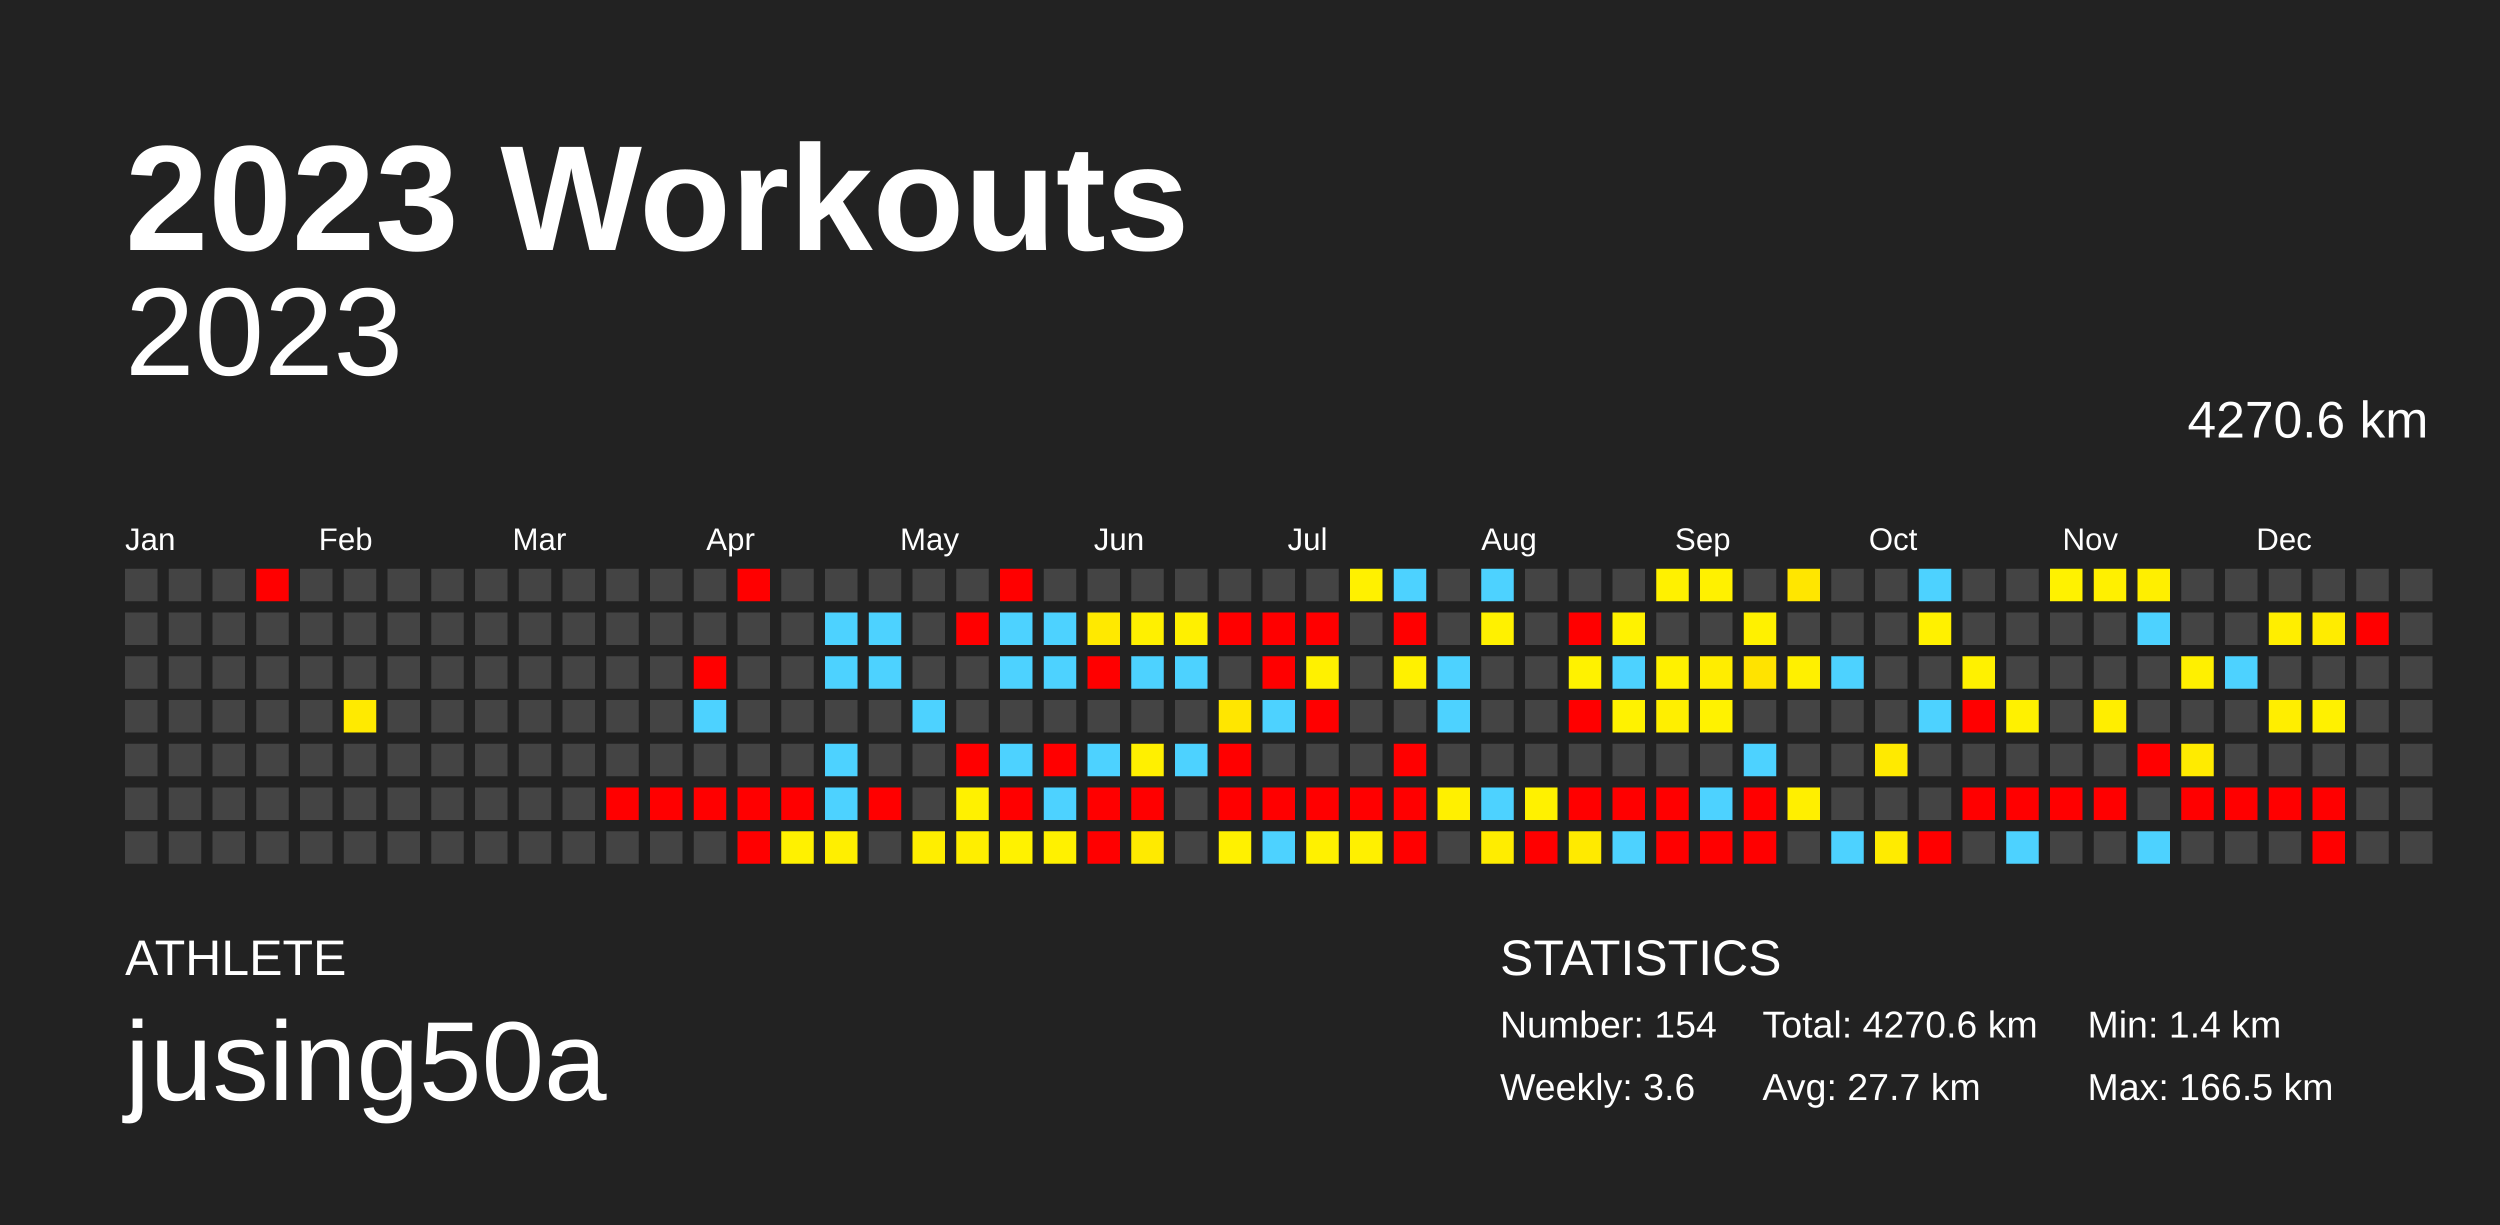
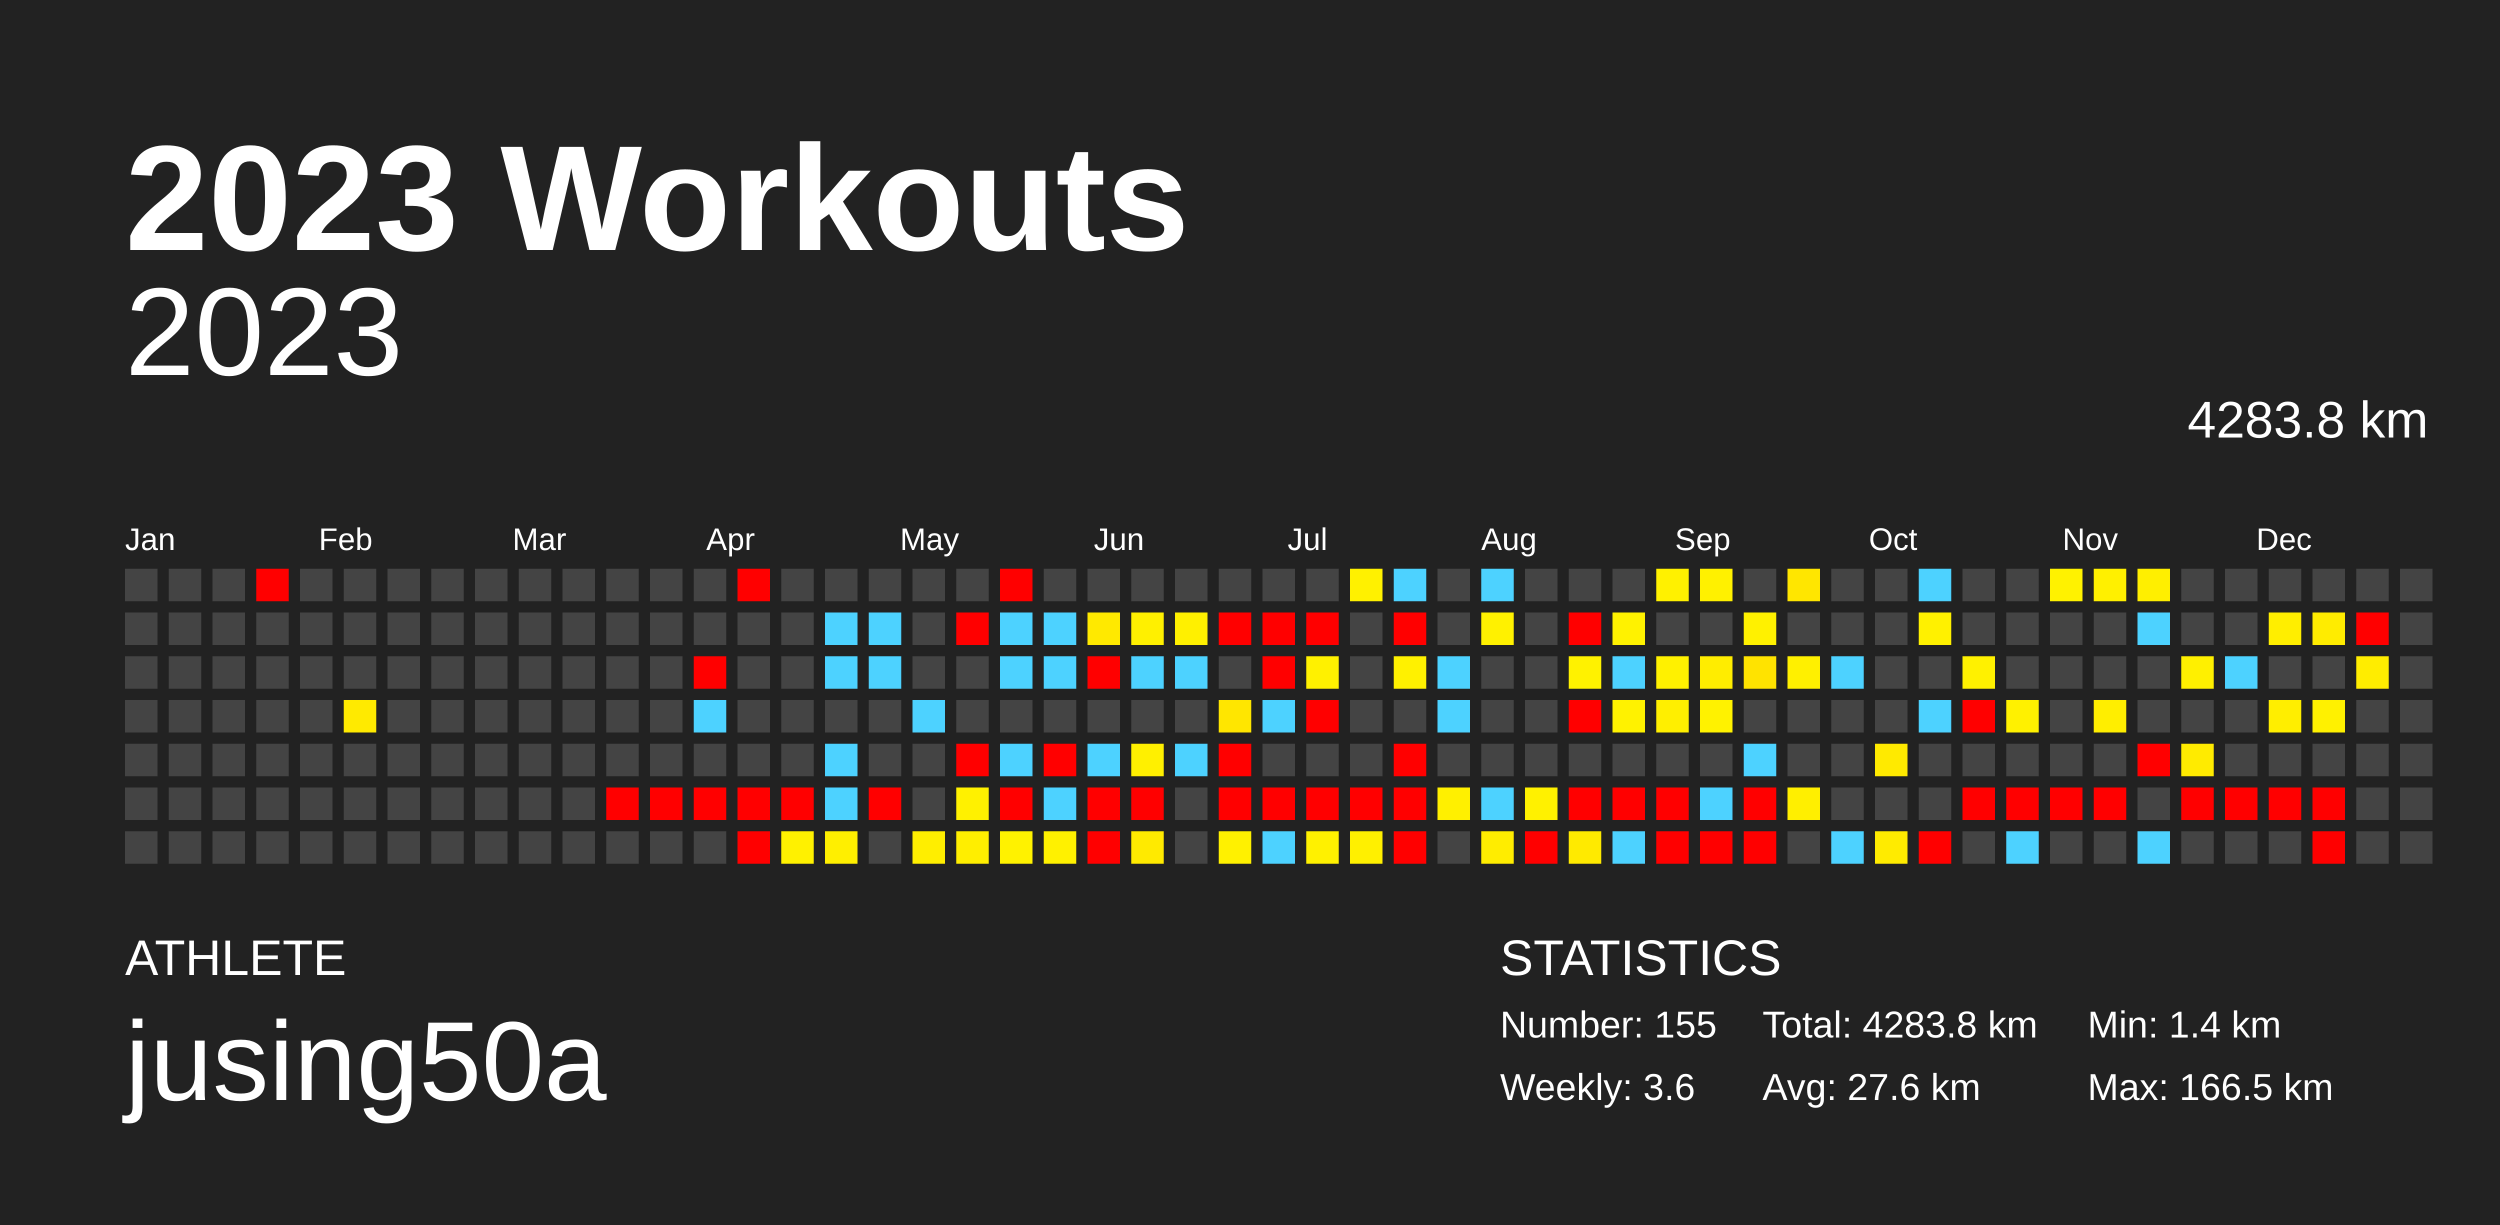
<svg xmlns="http://www.w3.org/2000/svg" baseProfile="full" height="98mm" version="1.1" viewBox="0,0,200,98" width="200mm">
  <defs />
  <rect fill="#222222" height="98" width="200" x="0" y="0" />
  <text fill="#FFFFFF" style="font-size:12px; font-family:Arial; font-weight:bold;" x="10" y="20">2023 Workouts</text>
  <text fill="#FFFFFF" style="font-size:4px; font-family:Arial" x="10" y="78">ATHLETE</text>
  <text fill="#FFFFFF" style="font-size:9px; font-family:Arial" x="10" y="88">jusing50a</text>
  <text fill="#FFFFFF" style="font-size:4px; font-family:Arial" x="120" y="78">STATISTICS</text>
-   <text fill="#FFFFFF" style="font-size:3px; font-family:Arial" x="120" y="83">Number: 154</text>
+   <text fill="#FFFFFF" style="font-size:3px; font-family:Arial" x="120" y="83">Number: 155</text>
  <text fill="#FFFFFF" style="font-size:3px; font-family:Arial" x="120" y="88">Weekly: 3.6</text>
-   <text fill="#FFFFFF" style="font-size:3px; font-family:Arial" x="141" y="83">Total: 4270.6 km</text>
-   <text fill="#FFFFFF" style="font-size:3px; font-family:Arial" x="141" y="88">Avg: 27.7 km</text>
+   <text fill="#FFFFFF" style="font-size:3px; font-family:Arial" x="141" y="83">Total: 4283.8 km</text>
+   <text fill="#FFFFFF" style="font-size:3px; font-family:Arial" x="141" y="88">Avg: 27.6 km</text>
  <text fill="#FFFFFF" style="font-size:3px; font-family:Arial" x="167" y="83">Min: 1.4 km</text>
  <text fill="#FFFFFF" style="font-size:3px; font-family:Arial" x="167" y="88">Max: 166.5 km</text>
  <text alignment-baseline="hanging" fill="#FFFFFF" style="font-size:10.0px; font-family:Arial;" x="10" y="30">2023</text>
-   <text alignment-baseline="hanging" fill="#FFFFFF" style="font-size:4.125px; font-family:Arial;" x="175" y="35">4270.6 km</text>
+   <text alignment-baseline="hanging" fill="#FFFFFF" style="font-size:4.125px; font-family:Arial;" x="175" y="35">4283.8 km</text>
  <text fill="#FFFFFF" style="font-size:2.5px; font-family:Arial" x="10.0" y="44">Jan</text>
  <text fill="#FFFFFF" style="font-size:2.5px; font-family:Arial" x="25.5" y="44">Feb</text>
  <text fill="#FFFFFF" style="font-size:2.5px; font-family:Arial" x="41.0" y="44">Mar</text>
  <text fill="#FFFFFF" style="font-size:2.5px; font-family:Arial" x="56.5" y="44">Apr</text>
  <text fill="#FFFFFF" style="font-size:2.5px; font-family:Arial" x="72.0" y="44">May</text>
  <text fill="#FFFFFF" style="font-size:2.5px; font-family:Arial" x="87.5" y="44">Jun</text>
  <text fill="#FFFFFF" style="font-size:2.5px; font-family:Arial" x="103.0" y="44">Jul</text>
  <text fill="#FFFFFF" style="font-size:2.5px; font-family:Arial" x="118.5" y="44">Aug</text>
  <text fill="#FFFFFF" style="font-size:2.5px; font-family:Arial" x="134.0" y="44">Sep</text>
  <text fill="#FFFFFF" style="font-size:2.5px; font-family:Arial" x="149.5" y="44">Oct</text>
  <text fill="#FFFFFF" style="font-size:2.5px; font-family:Arial" x="165.0" y="44">Nov</text>
  <text fill="#FFFFFF" style="font-size:2.5px; font-family:Arial" x="180.5" y="44">Dec</text>
  <rect fill="#444444" height="2.6" width="2.6" x="10.0" y="45.5" />
  <rect fill="#444444" height="2.6" width="2.6" x="10.0" y="49.0" />
  <rect fill="#444444" height="2.6" width="2.6" x="10.0" y="52.5" />
  <rect fill="#444444" height="2.6" width="2.6" x="10.0" y="56.0" />
  <rect fill="#444444" height="2.6" width="2.6" x="10.0" y="59.5" />
  <rect fill="#444444" height="2.6" width="2.6" x="10.0" y="63.0" />
  <rect fill="#444444" height="2.6" width="2.6" x="10.0" y="66.5" />
  <rect fill="#444444" height="2.6" width="2.6" x="13.5" y="45.5" />
  <rect fill="#444444" height="2.6" width="2.6" x="13.5" y="49.0" />
  <rect fill="#444444" height="2.6" width="2.6" x="13.5" y="52.5" />
  <rect fill="#444444" height="2.6" width="2.6" x="13.5" y="56.0" />
  <rect fill="#444444" height="2.6" width="2.6" x="13.5" y="59.5" />
  <rect fill="#444444" height="2.6" width="2.6" x="13.5" y="63.0" />
  <rect fill="#444444" height="2.6" width="2.6" x="13.5" y="66.5" />
  <rect fill="#444444" height="2.6" width="2.6" x="17.0" y="45.5" />
  <rect fill="#444444" height="2.6" width="2.6" x="17.0" y="49.0" />
  <rect fill="#444444" height="2.6" width="2.6" x="17.0" y="52.5" />
  <rect fill="#444444" height="2.6" width="2.6" x="17.0" y="56.0" />
  <rect fill="#444444" height="2.6" width="2.6" x="17.0" y="59.5" />
  <rect fill="#444444" height="2.6" width="2.6" x="17.0" y="63.0" />
  <rect fill="#444444" height="2.6" width="2.6" x="17.0" y="66.5" />
  <rect fill="red" height="2.6" width="2.6" x="20.5" y="45.5" />
  <rect fill="#444444" height="2.6" width="2.6" x="20.5" y="49.0" />
  <rect fill="#444444" height="2.6" width="2.6" x="20.5" y="52.5" />
  <rect fill="#444444" height="2.6" width="2.6" x="20.5" y="56.0" />
  <rect fill="#444444" height="2.6" width="2.6" x="20.5" y="59.5" />
  <rect fill="#444444" height="2.6" width="2.6" x="20.5" y="63.0" />
  <rect fill="#444444" height="2.6" width="2.6" x="20.5" y="66.5" />
  <rect fill="#444444" height="2.6" width="2.6" x="24.0" y="45.5" />
  <rect fill="#444444" height="2.6" width="2.6" x="24.0" y="49.0" />
  <rect fill="#444444" height="2.6" width="2.6" x="24.0" y="52.5" />
  <rect fill="#444444" height="2.6" width="2.6" x="24.0" y="56.0" />
  <rect fill="#444444" height="2.6" width="2.6" x="24.0" y="59.5" />
  <rect fill="#444444" height="2.6" width="2.6" x="24.0" y="63.0" />
  <rect fill="#444444" height="2.6" width="2.6" x="24.0" y="66.5" />
  <rect fill="#444444" height="2.6" width="2.6" x="27.5" y="45.5" />
  <rect fill="#444444" height="2.6" width="2.6" x="27.5" y="49.0" />
  <rect fill="#444444" height="2.6" width="2.6" x="27.5" y="52.5" />
  <rect fill="#ffea00" height="2.6" width="2.6" x="27.5" y="56.0" />
  <rect fill="#444444" height="2.6" width="2.6" x="27.5" y="59.5" />
  <rect fill="#444444" height="2.6" width="2.6" x="27.5" y="63.0" />
  <rect fill="#444444" height="2.6" width="2.6" x="27.5" y="66.5" />
  <rect fill="#444444" height="2.6" width="2.6" x="31.0" y="45.5" />
  <rect fill="#444444" height="2.6" width="2.6" x="31.0" y="49.0" />
  <rect fill="#444444" height="2.6" width="2.6" x="31.0" y="52.5" />
  <rect fill="#444444" height="2.6" width="2.6" x="31.0" y="56.0" />
  <rect fill="#444444" height="2.6" width="2.6" x="31.0" y="59.5" />
  <rect fill="#444444" height="2.6" width="2.6" x="31.0" y="63.0" />
  <rect fill="#444444" height="2.6" width="2.6" x="31.0" y="66.5" />
  <rect fill="#444444" height="2.6" width="2.6" x="34.5" y="45.5" />
  <rect fill="#444444" height="2.6" width="2.6" x="34.5" y="49.0" />
  <rect fill="#444444" height="2.6" width="2.6" x="34.5" y="52.5" />
  <rect fill="#444444" height="2.6" width="2.6" x="34.5" y="56.0" />
  <rect fill="#444444" height="2.6" width="2.6" x="34.5" y="59.5" />
  <rect fill="#444444" height="2.6" width="2.6" x="34.5" y="63.0" />
  <rect fill="#444444" height="2.6" width="2.6" x="34.5" y="66.5" />
  <rect fill="#444444" height="2.6" width="2.6" x="38.0" y="45.5" />
  <rect fill="#444444" height="2.6" width="2.6" x="38.0" y="49.0" />
  <rect fill="#444444" height="2.6" width="2.6" x="38.0" y="52.5" />
  <rect fill="#444444" height="2.6" width="2.6" x="38.0" y="56.0" />
  <rect fill="#444444" height="2.6" width="2.6" x="38.0" y="59.5" />
  <rect fill="#444444" height="2.6" width="2.6" x="38.0" y="63.0" />
  <rect fill="#444444" height="2.6" width="2.6" x="38.0" y="66.5" />
  <rect fill="#444444" height="2.6" width="2.6" x="41.5" y="45.5" />
  <rect fill="#444444" height="2.6" width="2.6" x="41.5" y="49.0" />
  <rect fill="#444444" height="2.6" width="2.6" x="41.5" y="52.5" />
  <rect fill="#444444" height="2.6" width="2.6" x="41.5" y="56.0" />
  <rect fill="#444444" height="2.6" width="2.6" x="41.5" y="59.5" />
  <rect fill="#444444" height="2.6" width="2.6" x="41.5" y="63.0" />
  <rect fill="#444444" height="2.6" width="2.6" x="41.5" y="66.5" />
  <rect fill="#444444" height="2.6" width="2.6" x="45.0" y="45.5" />
  <rect fill="#444444" height="2.6" width="2.6" x="45.0" y="49.0" />
  <rect fill="#444444" height="2.6" width="2.6" x="45.0" y="52.5" />
  <rect fill="#444444" height="2.6" width="2.6" x="45.0" y="56.0" />
  <rect fill="#444444" height="2.6" width="2.6" x="45.0" y="59.5" />
  <rect fill="#444444" height="2.6" width="2.6" x="45.0" y="63.0" />
  <rect fill="#444444" height="2.6" width="2.6" x="45.0" y="66.5" />
  <rect fill="#444444" height="2.6" width="2.6" x="48.5" y="45.5" />
  <rect fill="#444444" height="2.6" width="2.6" x="48.5" y="49.0" />
  <rect fill="#444444" height="2.6" width="2.6" x="48.5" y="52.5" />
  <rect fill="#444444" height="2.6" width="2.6" x="48.5" y="56.0" />
  <rect fill="#444444" height="2.6" width="2.6" x="48.5" y="59.5" />
  <rect fill="red" height="2.6" width="2.6" x="48.5" y="63.0" />
  <rect fill="#444444" height="2.6" width="2.6" x="48.5" y="66.5" />
  <rect fill="#444444" height="2.6" width="2.6" x="52.0" y="45.5" />
  <rect fill="#444444" height="2.6" width="2.6" x="52.0" y="49.0" />
  <rect fill="#444444" height="2.6" width="2.6" x="52.0" y="52.5" />
  <rect fill="#444444" height="2.6" width="2.6" x="52.0" y="56.0" />
  <rect fill="#444444" height="2.6" width="2.6" x="52.0" y="59.5" />
  <rect fill="red" height="2.6" width="2.6" x="52.0" y="63.0" />
  <rect fill="#444444" height="2.6" width="2.6" x="52.0" y="66.5" />
  <rect fill="#444444" height="2.6" width="2.6" x="55.5" y="45.5" />
  <rect fill="#444444" height="2.6" width="2.6" x="55.5" y="49.0" />
  <rect fill="red" height="2.6" width="2.6" x="55.5" y="52.5" />
  <rect fill="#4dd2ff" height="2.6" width="2.6" x="55.5" y="56.0" />
  <rect fill="#444444" height="2.6" width="2.6" x="55.5" y="59.5" />
  <rect fill="red" height="2.6" width="2.6" x="55.5" y="63.0" />
  <rect fill="#444444" height="2.6" width="2.6" x="55.5" y="66.5" />
  <rect fill="red" height="2.6" width="2.6" x="59.0" y="45.5" />
  <rect fill="#444444" height="2.6" width="2.6" x="59.0" y="49.0" />
  <rect fill="#444444" height="2.6" width="2.6" x="59.0" y="52.5" />
  <rect fill="#444444" height="2.6" width="2.6" x="59.0" y="56.0" />
  <rect fill="#444444" height="2.6" width="2.6" x="59.0" y="59.5" />
  <rect fill="red" height="2.6" width="2.6" x="59.0" y="63.0" />
  <rect fill="red" height="2.6" width="2.6" x="59.0" y="66.5" />
  <rect fill="#444444" height="2.6" width="2.6" x="62.5" y="45.5" />
  <rect fill="#444444" height="2.6" width="2.6" x="62.5" y="49.0" />
  <rect fill="#444444" height="2.6" width="2.6" x="62.5" y="52.5" />
  <rect fill="#444444" height="2.6" width="2.6" x="62.5" y="56.0" />
  <rect fill="#444444" height="2.6" width="2.6" x="62.5" y="59.5" />
  <rect fill="red" height="2.6" width="2.6" x="62.5" y="63.0" />
  <rect fill="#fff100" height="2.6" width="2.6" x="62.5" y="66.5" />
  <rect fill="#444444" height="2.6" width="2.6" x="66.0" y="45.5" />
  <rect fill="#4dd2ff" height="2.6" width="2.6" x="66.0" y="49.0" />
  <rect fill="#4dd2ff" height="2.6" width="2.6" x="66.0" y="52.5" />
  <rect fill="#444444" height="2.6" width="2.6" x="66.0" y="56.0" />
  <rect fill="#4dd2ff" height="2.6" width="2.6" x="66.0" y="59.5" />
  <rect fill="#4dd2ff" height="2.6" width="2.6" x="66.0" y="63.0" />
  <rect fill="#ffef00" height="2.6" width="2.6" x="66.0" y="66.5" />
  <rect fill="#444444" height="2.6" width="2.6" x="69.5" y="45.5" />
  <rect fill="#4dd2ff" height="2.6" width="2.6" x="69.5" y="49.0" />
  <rect fill="#4dd2ff" height="2.6" width="2.6" x="69.5" y="52.5" />
  <rect fill="#444444" height="2.6" width="2.6" x="69.5" y="56.0" />
  <rect fill="#444444" height="2.6" width="2.6" x="69.5" y="59.5" />
  <rect fill="red" height="2.6" width="2.6" x="69.5" y="63.0" />
  <rect fill="#444444" height="2.6" width="2.6" x="69.5" y="66.5" />
  <rect fill="#444444" height="2.6" width="2.6" x="73.0" y="45.5" />
  <rect fill="#444444" height="2.6" width="2.6" x="73.0" y="49.0" />
  <rect fill="#444444" height="2.6" width="2.6" x="73.0" y="52.5" />
  <rect fill="#4dd2ff" height="2.6" width="2.6" x="73.0" y="56.0" />
  <rect fill="#444444" height="2.6" width="2.6" x="73.0" y="59.5" />
  <rect fill="#444444" height="2.6" width="2.6" x="73.0" y="63.0" />
  <rect fill="#ffee00" height="2.6" width="2.6" x="73.0" y="66.5" />
  <rect fill="#444444" height="2.6" width="2.6" x="76.5" y="45.5" />
  <rect fill="red" height="2.6" width="2.6" x="76.5" y="49.0" />
  <rect fill="#444444" height="2.6" width="2.6" x="76.5" y="52.5" />
  <rect fill="#444444" height="2.6" width="2.6" x="76.5" y="56.0" />
  <rect fill="red" height="2.6" width="2.6" x="76.5" y="59.5" />
  <rect fill="#fff100" height="2.6" width="2.6" x="76.5" y="63.0" />
  <rect fill="#ffee00" height="2.6" width="2.6" x="76.5" y="66.5" />
  <rect fill="red" height="2.6" width="2.6" x="80.0" y="45.5" />
  <rect fill="#4dd2ff" height="2.6" width="2.6" x="80.0" y="49.0" />
  <rect fill="#4dd2ff" height="2.6" width="2.6" x="80.0" y="52.5" />
  <rect fill="#444444" height="2.6" width="2.6" x="80.0" y="56.0" />
  <rect fill="#4dd2ff" height="2.6" width="2.6" x="80.0" y="59.5" />
  <rect fill="red" height="2.6" width="2.6" x="80.0" y="63.0" />
  <rect fill="#fff200" height="2.6" width="2.6" x="80.0" y="66.5" />
  <rect fill="#444444" height="2.6" width="2.6" x="83.5" y="45.5" />
  <rect fill="#4dd2ff" height="2.6" width="2.6" x="83.5" y="49.0" />
  <rect fill="#4dd2ff" height="2.6" width="2.6" x="83.5" y="52.5" />
  <rect fill="#444444" height="2.6" width="2.6" x="83.5" y="56.0" />
  <rect fill="red" height="2.6" width="2.6" x="83.5" y="59.5" />
  <rect fill="#4dd2ff" height="2.6" width="2.6" x="83.5" y="63.0" />
  <rect fill="#fff100" height="2.6" width="2.6" x="83.5" y="66.5" />
  <rect fill="#444444" height="2.6" width="2.6" x="87.0" y="45.5" />
  <rect fill="#ffe900" height="2.6" width="2.6" x="87.0" y="49.0" />
  <rect fill="red" height="2.6" width="2.6" x="87.0" y="52.5" />
  <rect fill="#444444" height="2.6" width="2.6" x="87.0" y="56.0" />
  <rect fill="#4dd2ff" height="2.6" width="2.6" x="87.0" y="59.5" />
  <rect fill="red" height="2.6" width="2.6" x="87.0" y="63.0" />
  <rect fill="red" height="2.6" width="2.6" x="87.0" y="66.5" />
  <rect fill="#444444" height="2.6" width="2.6" x="90.5" y="45.5" />
  <rect fill="#fff000" height="2.6" width="2.6" x="90.5" y="49.0" />
  <rect fill="#4dd2ff" height="2.6" width="2.6" x="90.5" y="52.5" />
  <rect fill="#444444" height="2.6" width="2.6" x="90.5" y="56.0" />
  <rect fill="#fff000" height="2.6" width="2.6" x="90.5" y="59.5" />
  <rect fill="red" height="2.6" width="2.6" x="90.5" y="63.0" />
  <rect fill="#ffea00" height="2.6" width="2.6" x="90.5" y="66.5" />
  <rect fill="#444444" height="2.6" width="2.6" x="94.0" y="45.5" />
  <rect fill="#fff000" height="2.6" width="2.6" x="94.0" y="49.0" />
  <rect fill="#4dd2ff" height="2.6" width="2.6" x="94.0" y="52.5" />
  <rect fill="#444444" height="2.6" width="2.6" x="94.0" y="56.0" />
  <rect fill="#4dd2ff" height="2.6" width="2.6" x="94.0" y="59.5" />
  <rect fill="#444444" height="2.6" width="2.6" x="94.0" y="63.0" />
  <rect fill="#444444" height="2.6" width="2.6" x="94.0" y="66.5" />
  <rect fill="#444444" height="2.6" width="2.6" x="97.5" y="45.5" />
  <rect fill="red" height="2.6" width="2.6" x="97.5" y="49.0" />
  <rect fill="#444444" height="2.6" width="2.6" x="97.5" y="52.5" />
  <rect fill="#ffe600" height="2.6" width="2.6" x="97.5" y="56.0" />
  <rect fill="red" height="2.6" width="2.6" x="97.5" y="59.5" />
  <rect fill="red" height="2.6" width="2.6" x="97.5" y="63.0" />
  <rect fill="#fff100" height="2.6" width="2.6" x="97.5" y="66.5" />
  <rect fill="#444444" height="2.6" width="2.6" x="101.0" y="45.5" />
  <rect fill="red" height="2.6" width="2.6" x="101.0" y="49.0" />
  <rect fill="red" height="2.6" width="2.6" x="101.0" y="52.5" />
  <rect fill="#4dd2ff" height="2.6" width="2.6" x="101.0" y="56.0" />
  <rect fill="#444444" height="2.6" width="2.6" x="101.0" y="59.5" />
  <rect fill="red" height="2.6" width="2.6" x="101.0" y="63.0" />
  <rect fill="#4dd2ff" height="2.6" width="2.6" x="101.0" y="66.5" />
  <rect fill="#444444" height="2.6" width="2.6" x="104.5" y="45.5" />
  <rect fill="red" height="2.6" width="2.6" x="104.5" y="49.0" />
  <rect fill="#fff100" height="2.6" width="2.6" x="104.5" y="52.5" />
  <rect fill="red" height="2.6" width="2.6" x="104.5" y="56.0" />
  <rect fill="#444444" height="2.6" width="2.6" x="104.5" y="59.5" />
  <rect fill="red" height="2.6" width="2.6" x="104.5" y="63.0" />
  <rect fill="#fff100" height="2.6" width="2.6" x="104.5" y="66.5" />
  <rect fill="#fff100" height="2.6" width="2.6" x="108.0" y="45.5" />
  <rect fill="#444444" height="2.6" width="2.6" x="108.0" y="49.0" />
  <rect fill="#444444" height="2.6" width="2.6" x="108.0" y="52.5" />
  <rect fill="#444444" height="2.6" width="2.6" x="108.0" y="56.0" />
  <rect fill="#444444" height="2.6" width="2.6" x="108.0" y="59.5" />
  <rect fill="red" height="2.6" width="2.6" x="108.0" y="63.0" />
  <rect fill="#fff000" height="2.6" width="2.6" x="108.0" y="66.5" />
  <rect fill="#4dd2ff" height="2.6" width="2.6" x="111.5" y="45.5" />
  <rect fill="red" height="2.6" width="2.6" x="111.5" y="49.0" />
  <rect fill="#fff100" height="2.6" width="2.6" x="111.5" y="52.5" />
  <rect fill="#444444" height="2.6" width="2.6" x="111.5" y="56.0" />
  <rect fill="red" height="2.6" width="2.6" x="111.5" y="59.5" />
  <rect fill="red" height="2.6" width="2.6" x="111.5" y="63.0" />
  <rect fill="red" height="2.6" width="2.6" x="111.5" y="66.5" />
  <rect fill="#444444" height="2.6" width="2.6" x="115.0" y="45.5" />
  <rect fill="#444444" height="2.6" width="2.6" x="115.0" y="49.0" />
  <rect fill="#4dd2ff" height="2.6" width="2.6" x="115.0" y="52.5" />
  <rect fill="#4dd2ff" height="2.6" width="2.6" x="115.0" y="56.0" />
  <rect fill="#444444" height="2.6" width="2.6" x="115.0" y="59.5" />
  <rect fill="#fff000" height="2.6" width="2.6" x="115.0" y="63.0" />
  <rect fill="#444444" height="2.6" width="2.6" x="115.0" y="66.5" />
  <rect fill="#4dd2ff" height="2.6" width="2.6" x="118.5" y="45.5" />
  <rect fill="#fff100" height="2.6" width="2.6" x="118.5" y="49.0" />
  <rect fill="#444444" height="2.6" width="2.6" x="118.5" y="52.5" />
  <rect fill="#444444" height="2.6" width="2.6" x="118.5" y="56.0" />
  <rect fill="#444444" height="2.6" width="2.6" x="118.5" y="59.5" />
  <rect fill="#4dd2ff" height="2.6" width="2.6" x="118.5" y="63.0" />
  <rect fill="#ffed00" height="2.6" width="2.6" x="118.5" y="66.5" />
  <rect fill="#444444" height="2.6" width="2.6" x="122.0" y="45.5" />
  <rect fill="#444444" height="2.6" width="2.6" x="122.0" y="49.0" />
  <rect fill="#444444" height="2.6" width="2.6" x="122.0" y="52.5" />
  <rect fill="#444444" height="2.6" width="2.6" x="122.0" y="56.0" />
  <rect fill="#444444" height="2.6" width="2.6" x="122.0" y="59.5" />
  <rect fill="#fff100" height="2.6" width="2.6" x="122.0" y="63.0" />
  <rect fill="red" height="2.6" width="2.6" x="122.0" y="66.5" />
  <rect fill="#444444" height="2.6" width="2.6" x="125.5" y="45.5" />
  <rect fill="red" height="2.6" width="2.6" x="125.5" y="49.0" />
  <rect fill="#fff200" height="2.6" width="2.6" x="125.5" y="52.5" />
  <rect fill="red" height="2.6" width="2.6" x="125.5" y="56.0" />
  <rect fill="#444444" height="2.6" width="2.6" x="125.5" y="59.5" />
  <rect fill="red" height="2.6" width="2.6" x="125.5" y="63.0" />
  <rect fill="#ffea00" height="2.6" width="2.6" x="125.5" y="66.5" />
  <rect fill="#444444" height="2.6" width="2.6" x="129.0" y="45.5" />
  <rect fill="#fff200" height="2.6" width="2.6" x="129.0" y="49.0" />
  <rect fill="#4dd2ff" height="2.6" width="2.6" x="129.0" y="52.5" />
  <rect fill="#fff200" height="2.6" width="2.6" x="129.0" y="56.0" />
  <rect fill="#444444" height="2.6" width="2.6" x="129.0" y="59.5" />
  <rect fill="red" height="2.6" width="2.6" x="129.0" y="63.0" />
  <rect fill="#4dd2ff" height="2.6" width="2.6" x="129.0" y="66.5" />
  <rect fill="#fff100" height="2.6" width="2.6" x="132.5" y="45.5" />
  <rect fill="#444444" height="2.6" width="2.6" x="132.5" y="49.0" />
  <rect fill="#fff100" height="2.6" width="2.6" x="132.5" y="52.5" />
  <rect fill="#ffef00" height="2.6" width="2.6" x="132.5" y="56.0" />
  <rect fill="#444444" height="2.6" width="2.6" x="132.5" y="59.5" />
  <rect fill="red" height="2.6" width="2.6" x="132.5" y="63.0" />
  <rect fill="red" height="2.6" width="2.6" x="132.5" y="66.5" />
  <rect fill="#fff100" height="2.6" width="2.6" x="136.0" y="45.5" />
  <rect fill="#444444" height="2.6" width="2.6" x="136.0" y="49.0" />
  <rect fill="#ffed00" height="2.6" width="2.6" x="136.0" y="52.5" />
  <rect fill="#fff200" height="2.6" width="2.6" x="136.0" y="56.0" />
  <rect fill="#444444" height="2.6" width="2.6" x="136.0" y="59.5" />
  <rect fill="#4dd2ff" height="2.6" width="2.6" x="136.0" y="63.0" />
  <rect fill="red" height="2.6" width="2.6" x="136.0" y="66.5" />
  <rect fill="#444444" height="2.6" width="2.6" x="139.5" y="45.5" />
  <rect fill="#fff100" height="2.6" width="2.6" x="139.5" y="49.0" />
  <rect fill="#ffe300" height="2.6" width="2.6" x="139.5" y="52.5" />
  <rect fill="#444444" height="2.6" width="2.6" x="139.5" y="56.0" />
  <rect fill="#4dd2ff" height="2.6" width="2.6" x="139.5" y="59.5" />
  <rect fill="red" height="2.6" width="2.6" x="139.5" y="63.0" />
  <rect fill="red" height="2.6" width="2.6" x="139.5" y="66.5" />
  <rect fill="#ffe600" height="2.6" width="2.6" x="143.0" y="45.5" />
  <rect fill="#444444" height="2.6" width="2.6" x="143.0" y="49.0" />
  <rect fill="#fff000" height="2.6" width="2.6" x="143.0" y="52.5" />
  <rect fill="#444444" height="2.6" width="2.6" x="143.0" y="56.0" />
  <rect fill="#444444" height="2.6" width="2.6" x="143.0" y="59.5" />
  <rect fill="#ffef00" height="2.6" width="2.6" x="143.0" y="63.0" />
  <rect fill="#444444" height="2.6" width="2.6" x="143.0" y="66.5" />
  <rect fill="#444444" height="2.6" width="2.6" x="146.5" y="45.5" />
  <rect fill="#444444" height="2.6" width="2.6" x="146.5" y="49.0" />
  <rect fill="#4dd2ff" height="2.6" width="2.6" x="146.5" y="52.5" />
  <rect fill="#444444" height="2.6" width="2.6" x="146.5" y="56.0" />
  <rect fill="#444444" height="2.6" width="2.6" x="146.5" y="59.5" />
  <rect fill="#444444" height="2.6" width="2.6" x="146.5" y="63.0" />
  <rect fill="#4dd2ff" height="2.6" width="2.6" x="146.5" y="66.5" />
  <rect fill="#444444" height="2.6" width="2.6" x="150.0" y="45.5" />
  <rect fill="#444444" height="2.6" width="2.6" x="150.0" y="49.0" />
  <rect fill="#444444" height="2.6" width="2.6" x="150.0" y="52.5" />
  <rect fill="#444444" height="2.6" width="2.6" x="150.0" y="56.0" />
  <rect fill="#ffea00" height="2.6" width="2.6" x="150.0" y="59.5" />
  <rect fill="#444444" height="2.6" width="2.6" x="150.0" y="63.0" />
  <rect fill="#ffeb00" height="2.6" width="2.6" x="150.0" y="66.5" />
  <rect fill="#4dd2ff" height="2.6" width="2.6" x="153.5" y="45.5" />
  <rect fill="#fff100" height="2.6" width="2.6" x="153.5" y="49.0" />
  <rect fill="#444444" height="2.6" width="2.6" x="153.5" y="52.5" />
  <rect fill="#4dd2ff" height="2.6" width="2.6" x="153.5" y="56.0" />
  <rect fill="#444444" height="2.6" width="2.6" x="153.5" y="59.5" />
  <rect fill="#444444" height="2.6" width="2.6" x="153.5" y="63.0" />
  <rect fill="red" height="2.6" width="2.6" x="153.5" y="66.5" />
  <rect fill="#444444" height="2.6" width="2.6" x="157.0" y="45.5" />
  <rect fill="#444444" height="2.6" width="2.6" x="157.0" y="49.0" />
  <rect fill="#fff100" height="2.6" width="2.6" x="157.0" y="52.5" />
  <rect fill="red" height="2.6" width="2.6" x="157.0" y="56.0" />
  <rect fill="#444444" height="2.6" width="2.6" x="157.0" y="59.5" />
  <rect fill="red" height="2.6" width="2.6" x="157.0" y="63.0" />
  <rect fill="#444444" height="2.6" width="2.6" x="157.0" y="66.5" />
  <rect fill="#444444" height="2.6" width="2.6" x="160.5" y="45.5" />
  <rect fill="#444444" height="2.6" width="2.6" x="160.5" y="49.0" />
  <rect fill="#444444" height="2.6" width="2.6" x="160.5" y="52.5" />
  <rect fill="#fff100" height="2.6" width="2.6" x="160.5" y="56.0" />
  <rect fill="#444444" height="2.6" width="2.6" x="160.5" y="59.5" />
  <rect fill="red" height="2.6" width="2.6" x="160.5" y="63.0" />
  <rect fill="#4dd2ff" height="2.6" width="2.6" x="160.5" y="66.5" />
  <rect fill="#fff200" height="2.6" width="2.6" x="164.0" y="45.5" />
  <rect fill="#444444" height="2.6" width="2.6" x="164.0" y="49.0" />
  <rect fill="#444444" height="2.6" width="2.6" x="164.0" y="52.5" />
  <rect fill="#444444" height="2.6" width="2.6" x="164.0" y="56.0" />
  <rect fill="#444444" height="2.6" width="2.6" x="164.0" y="59.5" />
  <rect fill="red" height="2.6" width="2.6" x="164.0" y="63.0" />
  <rect fill="#444444" height="2.6" width="2.6" x="164.0" y="66.5" />
  <rect fill="#fff000" height="2.6" width="2.6" x="167.5" y="45.5" />
  <rect fill="#444444" height="2.6" width="2.6" x="167.5" y="49.0" />
  <rect fill="#444444" height="2.6" width="2.6" x="167.5" y="52.5" />
  <rect fill="#ffee00" height="2.6" width="2.6" x="167.5" y="56.0" />
  <rect fill="#444444" height="2.6" width="2.6" x="167.5" y="59.5" />
  <rect fill="red" height="2.6" width="2.6" x="167.5" y="63.0" />
  <rect fill="#444444" height="2.6" width="2.6" x="167.5" y="66.5" />
  <rect fill="#ffef00" height="2.6" width="2.6" x="171.0" y="45.5" />
  <rect fill="#4dd2ff" height="2.6" width="2.6" x="171.0" y="49.0" />
  <rect fill="#444444" height="2.6" width="2.6" x="171.0" y="52.5" />
  <rect fill="#444444" height="2.6" width="2.6" x="171.0" y="56.0" />
  <rect fill="red" height="2.6" width="2.6" x="171.0" y="59.5" />
  <rect fill="#444444" height="2.6" width="2.6" x="171.0" y="63.0" />
  <rect fill="#4dd2ff" height="2.6" width="2.6" x="171.0" y="66.5" />
  <rect fill="#444444" height="2.6" width="2.6" x="174.5" y="45.5" />
  <rect fill="#444444" height="2.6" width="2.6" x="174.5" y="49.0" />
  <rect fill="#fff000" height="2.6" width="2.6" x="174.5" y="52.5" />
  <rect fill="#444444" height="2.6" width="2.6" x="174.5" y="56.0" />
  <rect fill="#ffeb00" height="2.6" width="2.6" x="174.5" y="59.5" />
  <rect fill="red" height="2.6" width="2.6" x="174.5" y="63.0" />
  <rect fill="#444444" height="2.6" width="2.6" x="174.5" y="66.5" />
  <rect fill="#444444" height="2.6" width="2.6" x="178.0" y="45.5" />
  <rect fill="#444444" height="2.6" width="2.6" x="178.0" y="49.0" />
  <rect fill="#4dd2ff" height="2.6" width="2.6" x="178.0" y="52.5" />
  <rect fill="#444444" height="2.6" width="2.6" x="178.0" y="56.0" />
  <rect fill="#444444" height="2.6" width="2.6" x="178.0" y="59.5" />
  <rect fill="red" height="2.6" width="2.6" x="178.0" y="63.0" />
  <rect fill="#444444" height="2.6" width="2.6" x="178.0" y="66.5" />
  <rect fill="#444444" height="2.6" width="2.6" x="181.5" y="45.5" />
  <rect fill="#ffee00" height="2.6" width="2.6" x="181.5" y="49.0" />
  <rect fill="#444444" height="2.6" width="2.6" x="181.5" y="52.5" />
  <rect fill="#ffee00" height="2.6" width="2.6" x="181.5" y="56.0" />
  <rect fill="#444444" height="2.6" width="2.6" x="181.5" y="59.5" />
  <rect fill="red" height="2.6" width="2.6" x="181.5" y="63.0" />
  <rect fill="#444444" height="2.6" width="2.6" x="181.5" y="66.5" />
  <rect fill="#444444" height="2.6" width="2.6" x="185.0" y="45.5" />
  <rect fill="#ffec00" height="2.6" width="2.6" x="185.0" y="49.0" />
  <rect fill="#444444" height="2.6" width="2.6" x="185.0" y="52.5" />
  <rect fill="#fff100" height="2.6" width="2.6" x="185.0" y="56.0" />
  <rect fill="#444444" height="2.6" width="2.6" x="185.0" y="59.5" />
  <rect fill="red" height="2.6" width="2.6" x="185.0" y="63.0" />
  <rect fill="red" height="2.6" width="2.6" x="185.0" y="66.5" />
  <rect fill="#444444" height="2.6" width="2.6" x="188.5" y="45.5" />
  <rect fill="red" height="2.6" width="2.6" x="188.5" y="49.0" />
-   <rect fill="#444444" height="2.6" width="2.6" x="188.5" y="52.5" />
+   <rect fill="#ffed00" height="2.6" width="2.6" x="188.5" y="52.5" />
  <rect fill="#444444" height="2.6" width="2.6" x="188.5" y="56.0" />
  <rect fill="#444444" height="2.6" width="2.6" x="188.5" y="59.5" />
  <rect fill="#444444" height="2.6" width="2.6" x="188.5" y="63.0" />
  <rect fill="#444444" height="2.6" width="2.6" x="188.5" y="66.5" />
  <rect fill="#444444" height="2.6" width="2.6" x="192.0" y="45.5" />
  <rect fill="#444444" height="2.6" width="2.6" x="192.0" y="49.0" />
  <rect fill="#444444" height="2.6" width="2.6" x="192.0" y="52.5" />
  <rect fill="#444444" height="2.6" width="2.6" x="192.0" y="56.0" />
  <rect fill="#444444" height="2.6" width="2.6" x="192.0" y="59.5" />
  <rect fill="#444444" height="2.6" width="2.6" x="192.0" y="63.0" />
  <rect fill="#444444" height="2.6" width="2.6" x="192.0" y="66.5" />
</svg>
